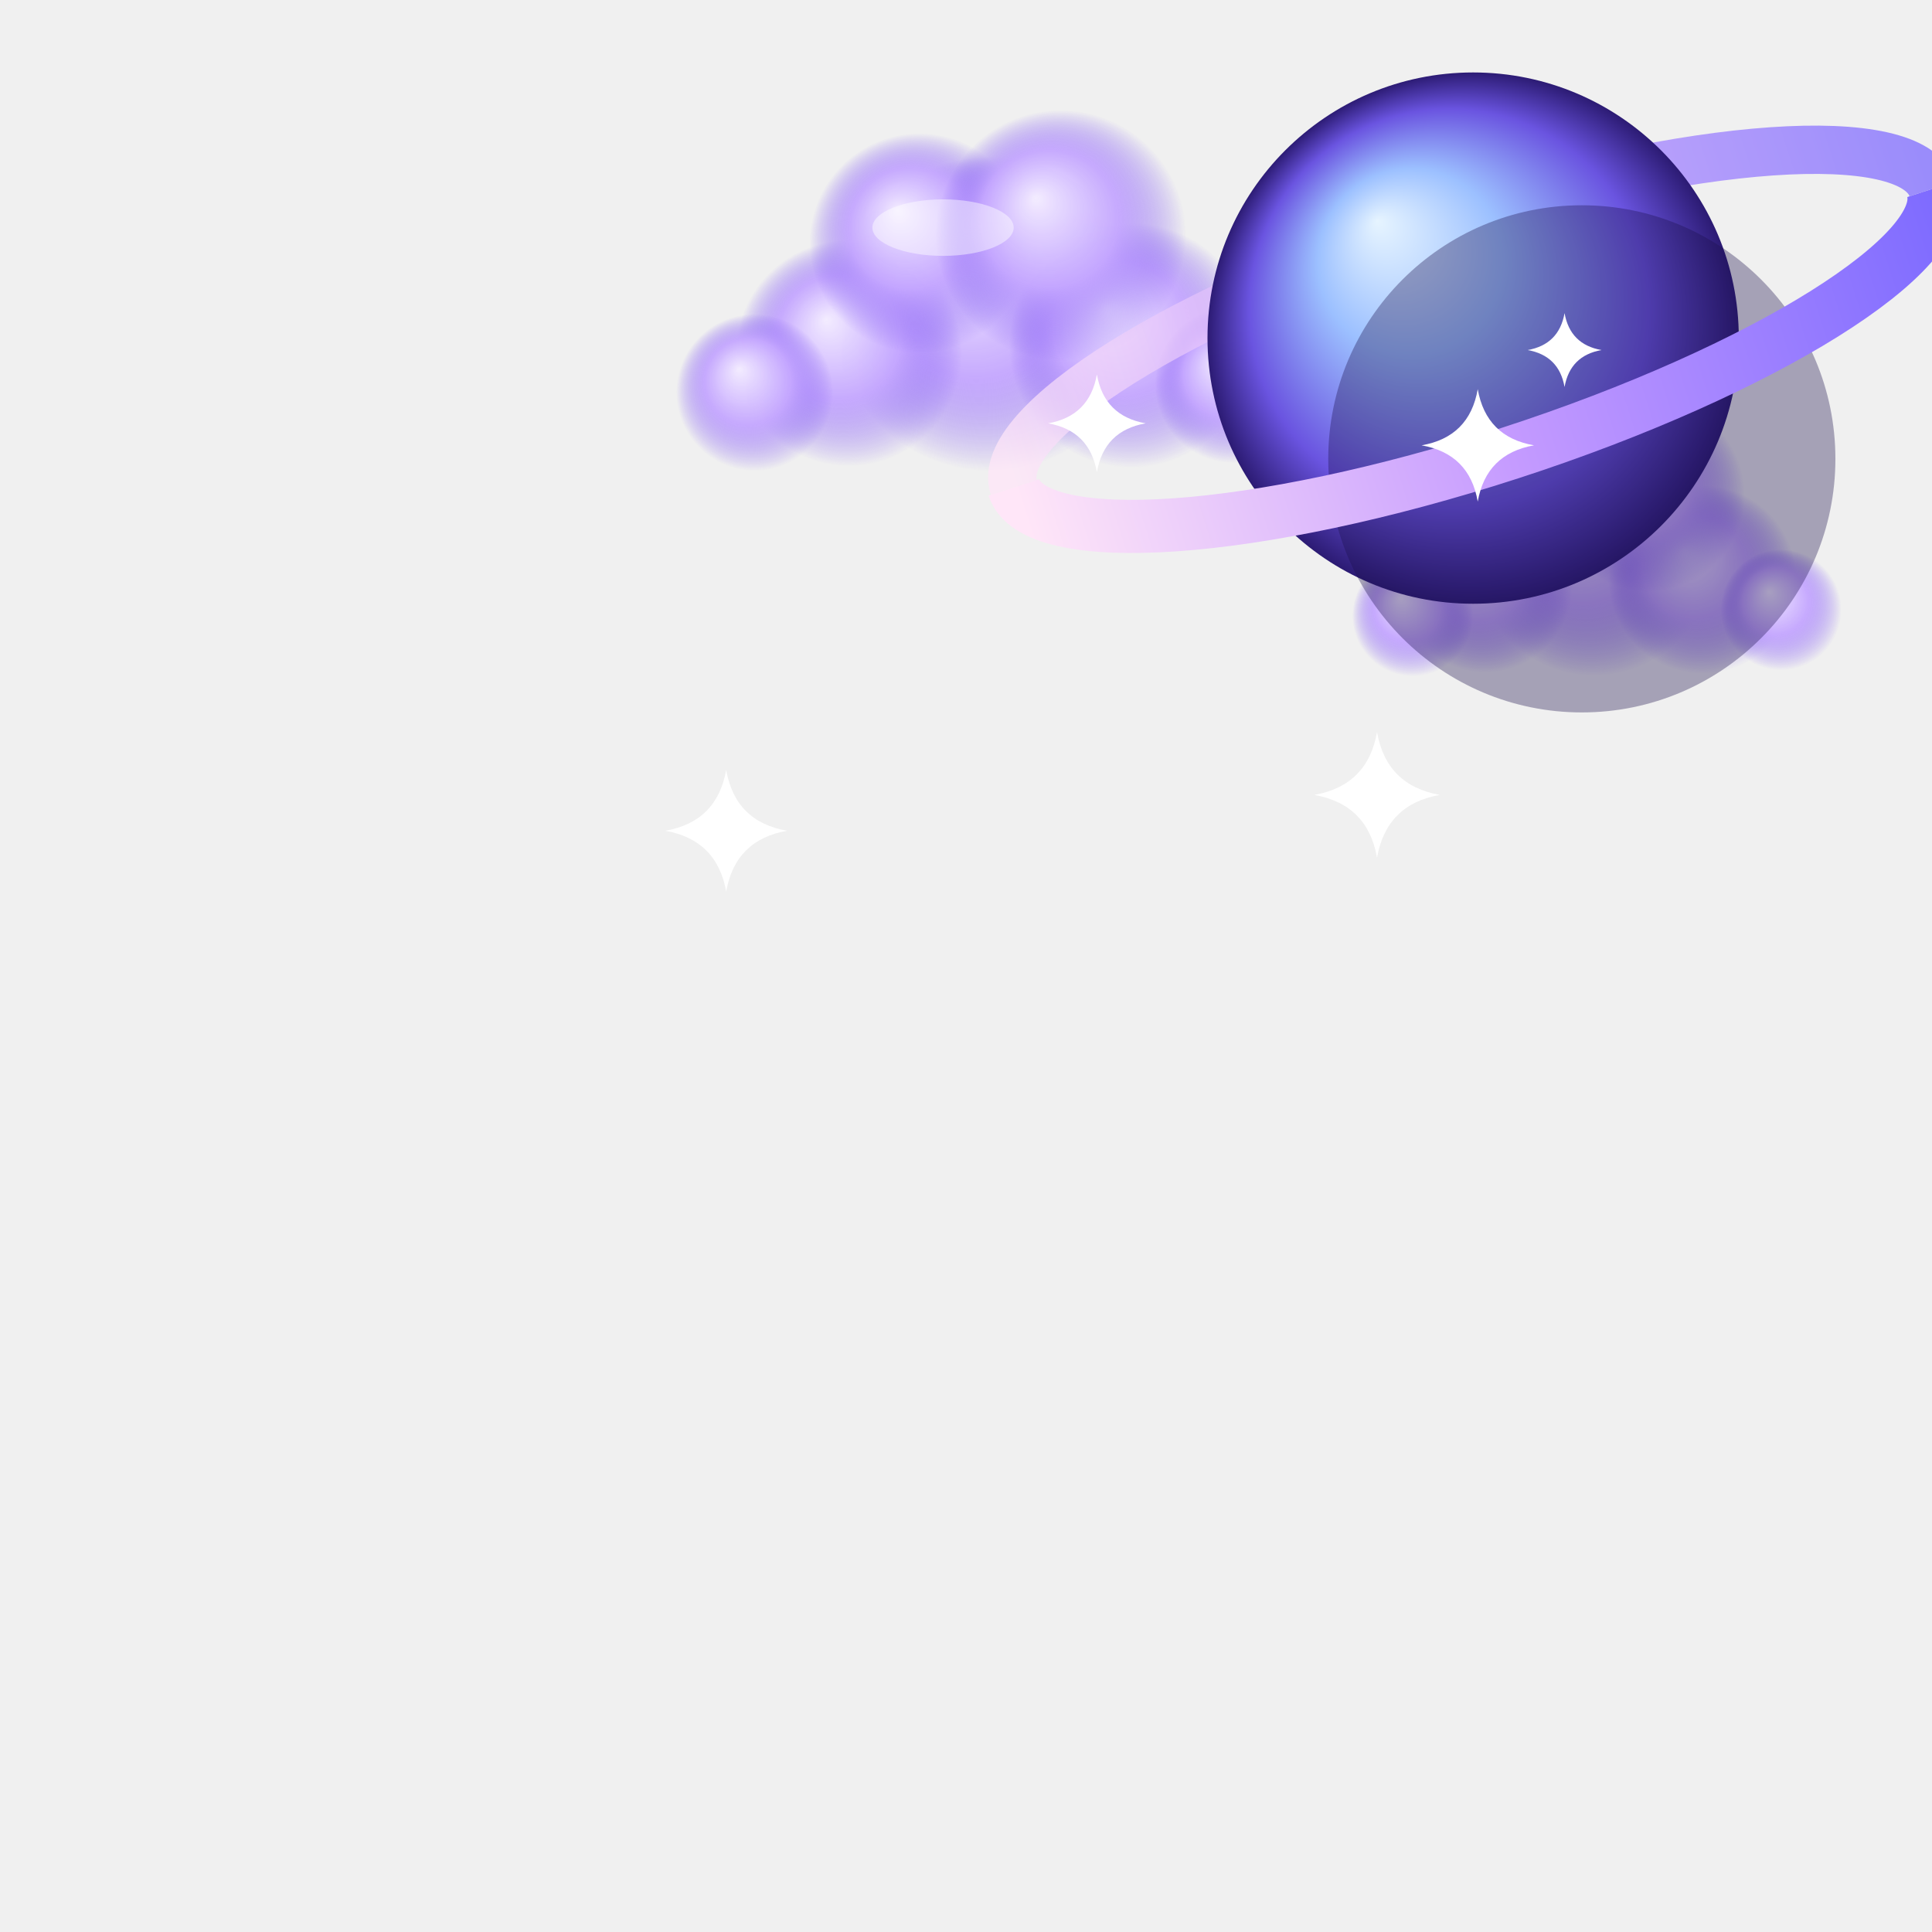
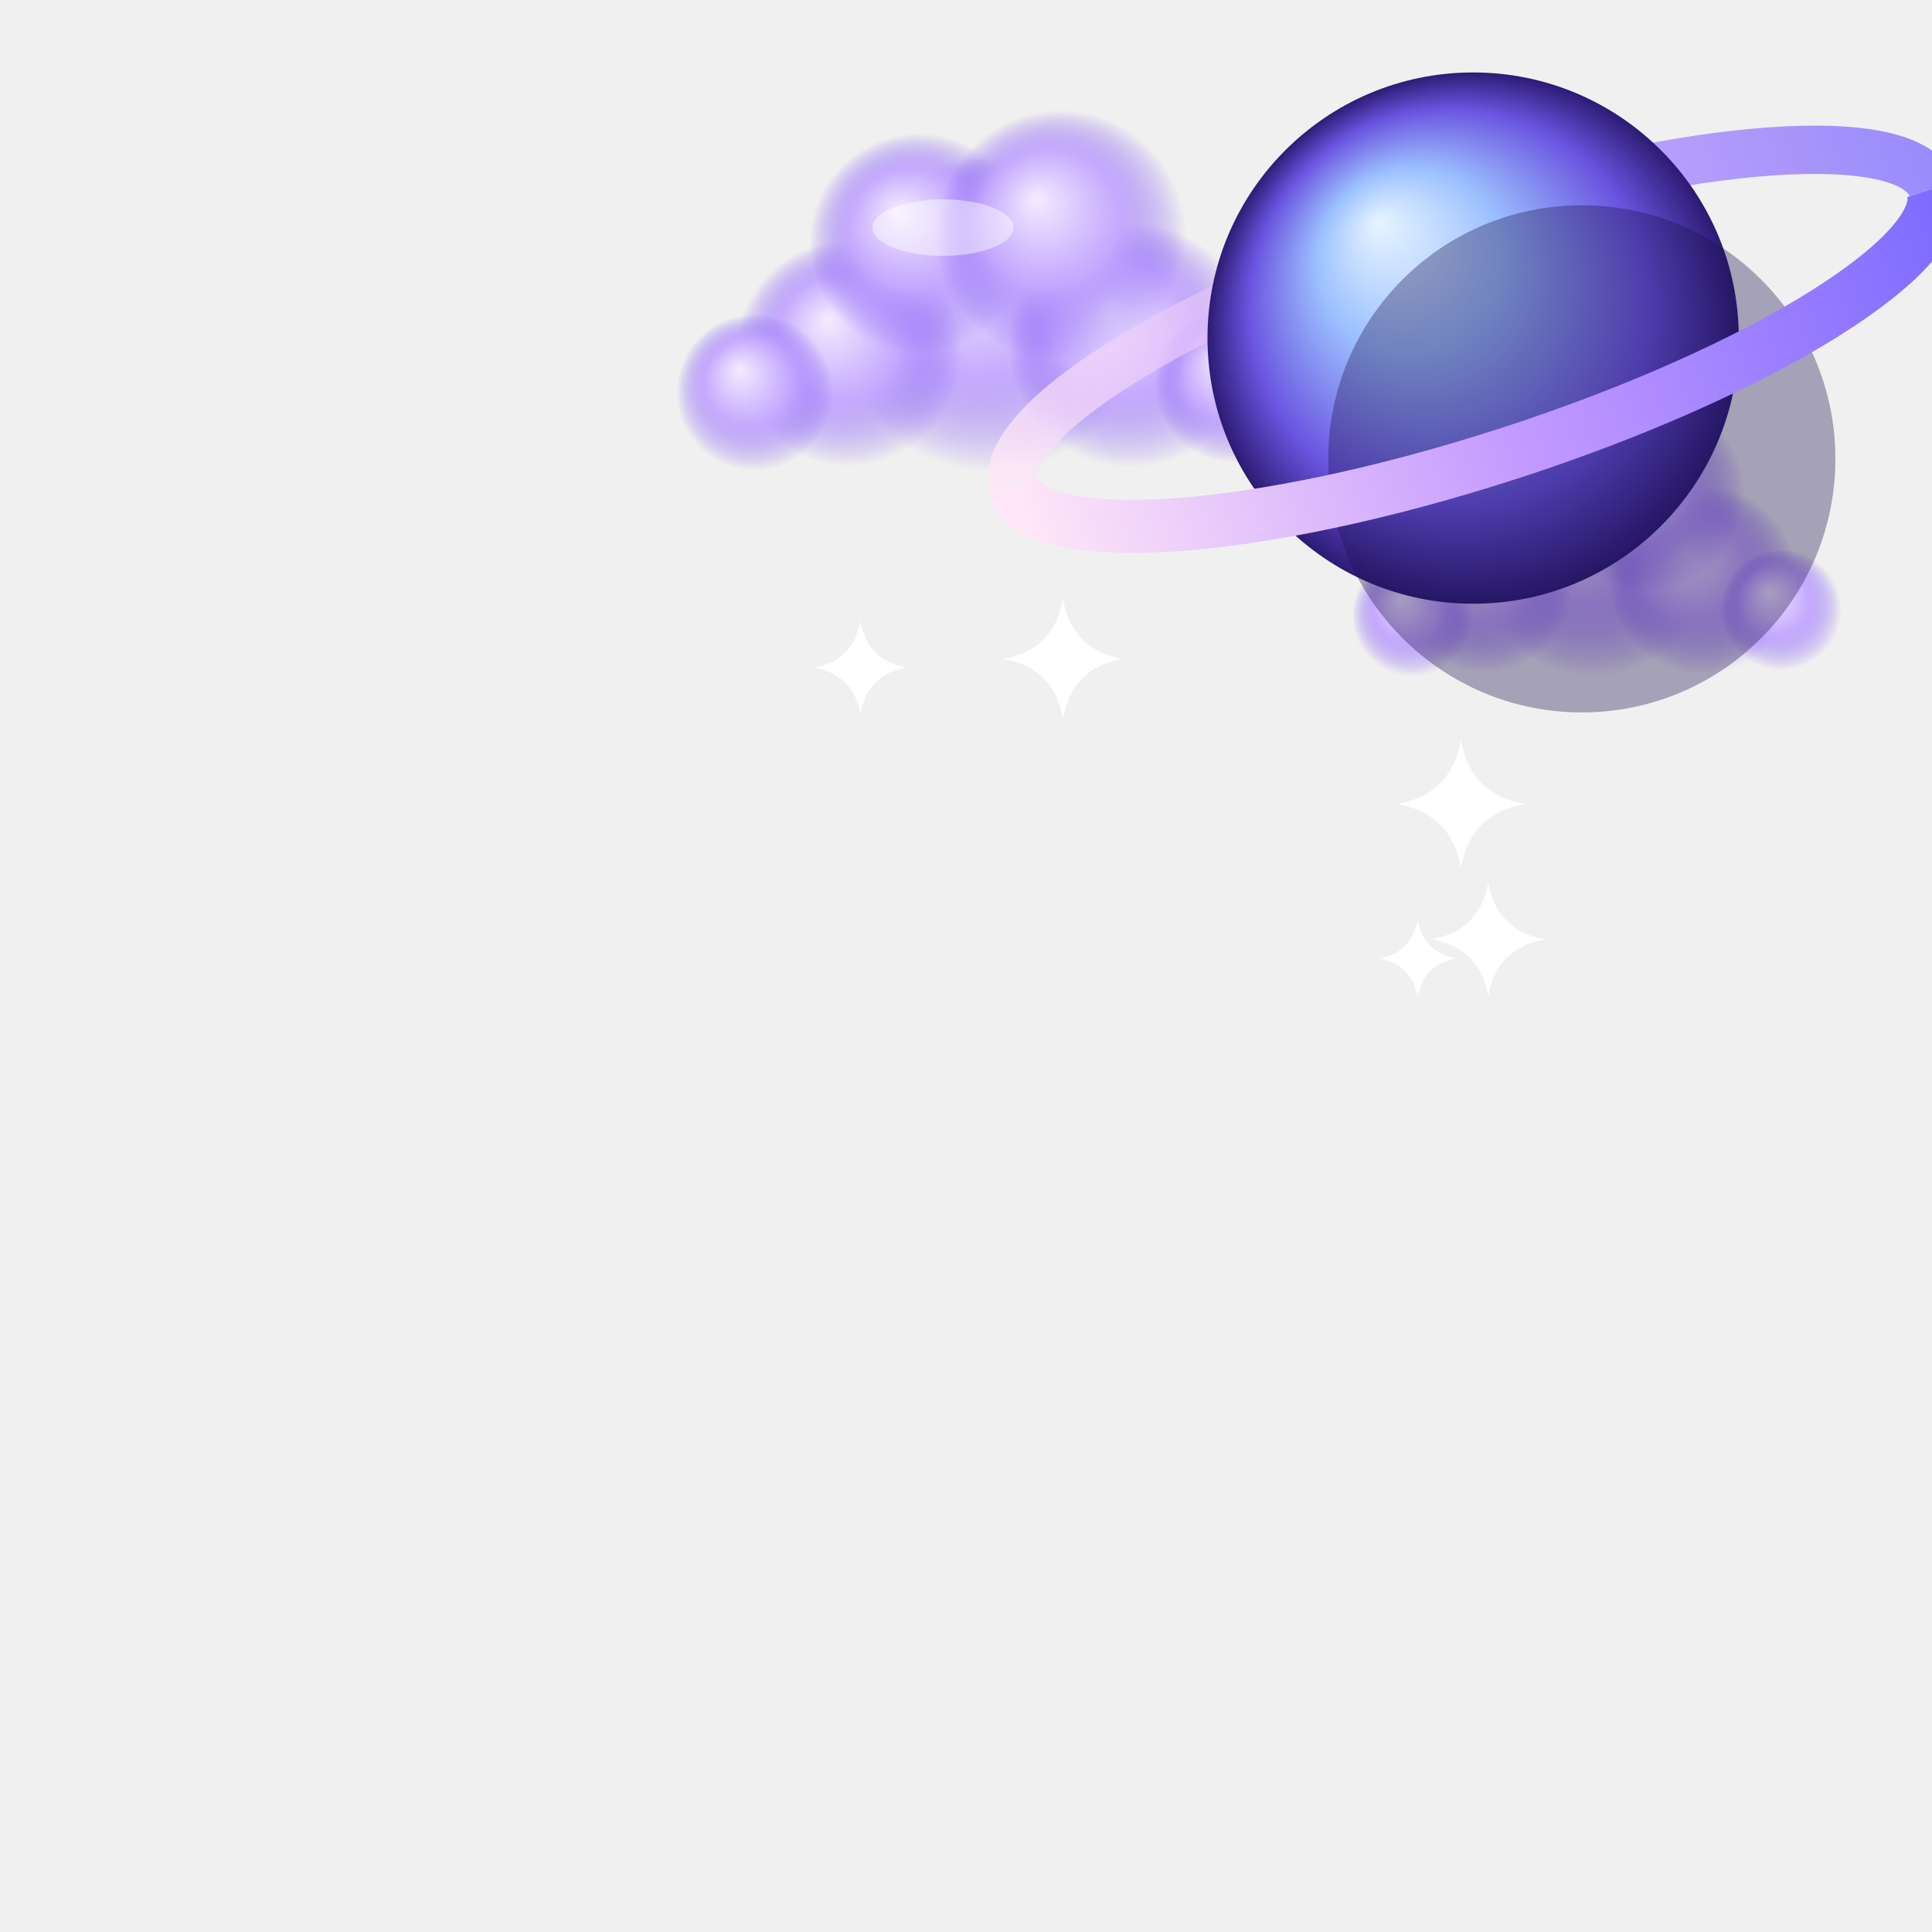
<svg xmlns="http://www.w3.org/2000/svg" viewBox="0 0 160 160" width="160" height="160">
  <defs>
    <radialGradient id="cl" cx="0.5" cy="0.5" r="0.5" fx="0.4" fy="0.35">
      <stop offset="0" stop-color="#F3ECFF" />
      <stop offset="0.55" stop-color="#C4A6FF" stop-opacity="0.95" />
      <stop offset="1" stop-color="#7B55F0" stop-opacity="0" />
    </radialGradient>
    <radialGradient id="pl" cx="0.5" cy="0.5" r="0.5" fx="0.32" fy="0.28">
      <stop offset="0" stop-color="#E6F4FF" />
      <stop offset="0.35" stop-color="#9CC0FF" />
      <stop offset="0.75" stop-color="#6A54E0" />
      <stop offset="1" stop-color="#2B1A72" />
    </radialGradient>
    <radialGradient id="pl2" cx="0.5" cy="0.5" r="0.5" fx="0.32" fy="0.28">
      <stop offset="0" stop-color="#FFE6F6" />
      <stop offset="0.45" stop-color="#FF8AD0" />
      <stop offset="1" stop-color="#7A1F66" />
    </radialGradient>
    <radialGradient id="moon" cx="0.5" cy="0.5" r="0.5" fx="0.35" fy="0.3">
      <stop offset="0" stop-color="#FBF9FF" />
      <stop offset="0.6" stop-color="#B9B2E6" />
      <stop offset="1" stop-color="#6C64A6" />
    </radialGradient>
    <linearGradient id="ring" x1="0" y1="0" x2="1" y2="0">
      <stop offset="0" stop-color="#FFE6F8" />
      <stop offset="0.5" stop-color="#C59BFF" />
      <stop offset="1" stop-color="#7E6BFF" />
    </linearGradient>
  </defs>
-   <style>@keyframes tw{0%,100%{opacity:.15;transform:scale(.6)}50%{opacity:1;transform:scale(1)}}.tw{animation:tw 2.8s ease-in-out infinite}.bob{animation:bob 4s ease-in-out infinite alternate}.b2{animation-delay:-2s}@keyframes bob{from{transform:translateY(-2.5px)}to{transform:translateY(2.5px)}}@media (prefers-reduced-motion:reduce){*{animation:none!important}}</style>
+   <style>@keyframes tw{0%,100%{opacity:.15;transform:scale(.6)}50%{opacity:1;transform:scale(1)}}.tw{animation:tw 2.8s ease-in-out infinite}.bob{animation:bob 4s ease-in-out infinite alternate}.b2{animation-delay:-2s}@keyframes bob{from{transform:translateY(-2.5px)}to{transform:translateY(2.5px)}}.glw{opacity:.28}@media (prefers-reduced-motion:reduce){*{animation:none!important}}</style>
  <circle cx="82" cy="26" r="13" fill="url(#cl)" />
  <circle cx="70.3" cy="29.25" r="9.36" fill="url(#cl)" />
  <circle cx="93.7" cy="28.6" r="10.14" fill="url(#cl)" />
  <circle cx="76.15" cy="20.15" r="9.1" fill="url(#cl)" />
  <circle cx="87.85" cy="19.5" r="10.4" fill="url(#cl)" />
  <circle cx="102.15" cy="31.85" r="6.5" fill="url(#cl)" />
  <circle cx="62.5" cy="32.5" r="6.5" fill="url(#cl)" />
  <ellipse cx="78.1" cy="18.85" rx="5.85" ry="2.34" fill="#FFFFFF" opacity=".45" />
  <circle cx="132" cy="46" r="10" fill="url(#cl)" />
  <circle cx="123" cy="48.5" r="7.2" fill="url(#cl)" />
  <circle cx="141" cy="48" r="7.8" fill="url(#cl)" />
  <circle cx="127.5" cy="41.5" r="7" fill="url(#cl)" />
  <circle cx="136.5" cy="41" r="8" fill="url(#cl)" />
  <circle cx="147.5" cy="50.5" r="5" fill="url(#cl)" />
  <circle cx="117" cy="51" r="5" fill="url(#cl)" />
  <ellipse cx="129" cy="40.5" rx="4.5" ry="1.8" fill="#FFFFFF" opacity=".45" />
  <g class="bob">
    <g transform="rotate(-18 122 28)">
      <path d="M82,28A40,10 0 0 1 162,28" fill="none" stroke="url(#ring)" stroke-width="4" opacity=".75" />
    </g>
    <circle cx="122" cy="28" r="22" fill="url(#pl)" />
    <circle cx="131" cy="38" r="21" fill="#1A0F4A" opacity=".35" />
    <g transform="rotate(-18 122 28)">
      <path d="M82,28A40,10 0 0 0 162,28" fill="none" stroke="url(#ring)" stroke-width="4.4" />
    </g>
  </g>
-   <g class="tw" style="animation-delay:-1.25s;transform-origin:129.57px 28.99px">
-     <path d="M129.57,25.93Q130.03,28.53 132.63,28.99Q130.03,29.45 129.57,32.05Q129.11,29.45 126.51,28.99Q129.11,28.53 129.57,25.93Z" fill="#fff" />
+   <g class="tw" style="animation-delay:-1.45s;transform-origin:123.25px 77.79px">
+     <path d="M123.25,73.09Q123.95,77.08 127.95,77.79Q123.95,78.49 123.25,82.49Q122.54,78.49 118.55,77.79Q122.54,77.08 123.25,73.09Z" fill="#fff" />
  </g>
-   <g class="tw" style="animation-delay:-1.56s;transform-origin:90.84px 35.06px">
-     <path d="M90.84,31.01Q91.44,34.45 94.88,35.06Q91.44,35.66 90.84,39.1Q90.23,35.66 86.8,35.06Q90.23,34.45 90.84,31.01Z" fill="#fff" />
+   <g class="tw" style="animation-delay:-1.25s;transform-origin:71.25px 55.28px">
+     <path d="M71.25,51.44Q71.82,54.71 75.09,55.28Q71.82,55.86 71.25,59.13Q70.67,55.86 67.4,55.28Q70.67,54.71 71.25,51.44Z" fill="#fff" />
  </g>
-   <g class="tw" style="animation-delay:-1.4s;transform-origin:122.38px 36.88px">
-     <path d="M122.38,32.23Q123.08,36.19 127.04,36.88Q123.08,37.58 122.38,41.54Q121.69,37.58 117.73,36.88Q121.69,36.19 122.38,32.23Z" fill="#fff" />
+   <g class="tw" style="animation-delay:-2.97s;transform-origin:117.41px 79.38px">
+     <path d="M117.41,76.16Q117.89,78.89 120.62,79.38Q117.89,79.86 117.41,82.59Q116.93,79.86 114.2,79.38Q116.93,78.89 117.41,76.16Z" fill="#fff" />
  </g>
-   <g class="tw" style="animation-delay:-1.74s;transform-origin:60.14px 68.8px">
-     <path d="M60.14,63.76Q60.89,68.05 65.18,68.8Q60.89,69.56 60.14,73.84Q59.38,69.56 55.1,68.8Q59.38,68.05 60.14,63.76Z" fill="#fff" />
+   <g class="tw" style="animation-delay:-0.84s;transform-origin:120.99px 66.58px">
+     <path d="M120.99,61.29Q121.78,65.79 126.28,66.58Q121.78,67.38 120.99,71.87Q120.2,67.38 115.7,66.58Q120.2,65.79 120.99,61.29Z" fill="#fff" />
  </g>
-   <g class="tw" style="animation-delay:-0.94s;transform-origin:114.04px 65.83px">
-     <path d="M114.04,60.63Q114.82,65.05 119.24,65.83Q114.82,66.61 114.04,71.03Q113.26,66.61 108.84,65.83Q113.26,65.05 114.04,60.63Z" fill="#fff" />
+   <g class="tw" style="animation-delay:-1.12s;transform-origin:88.03px 54.57px">
+     <path d="M88.03,49.62Q88.77,53.82 92.97,54.57Q88.77,55.31 88.03,59.51Q87.29,55.31 83.09,54.57Q87.29,53.82 88.03,49.62Z" fill="#fff" />
  </g>
</svg>
